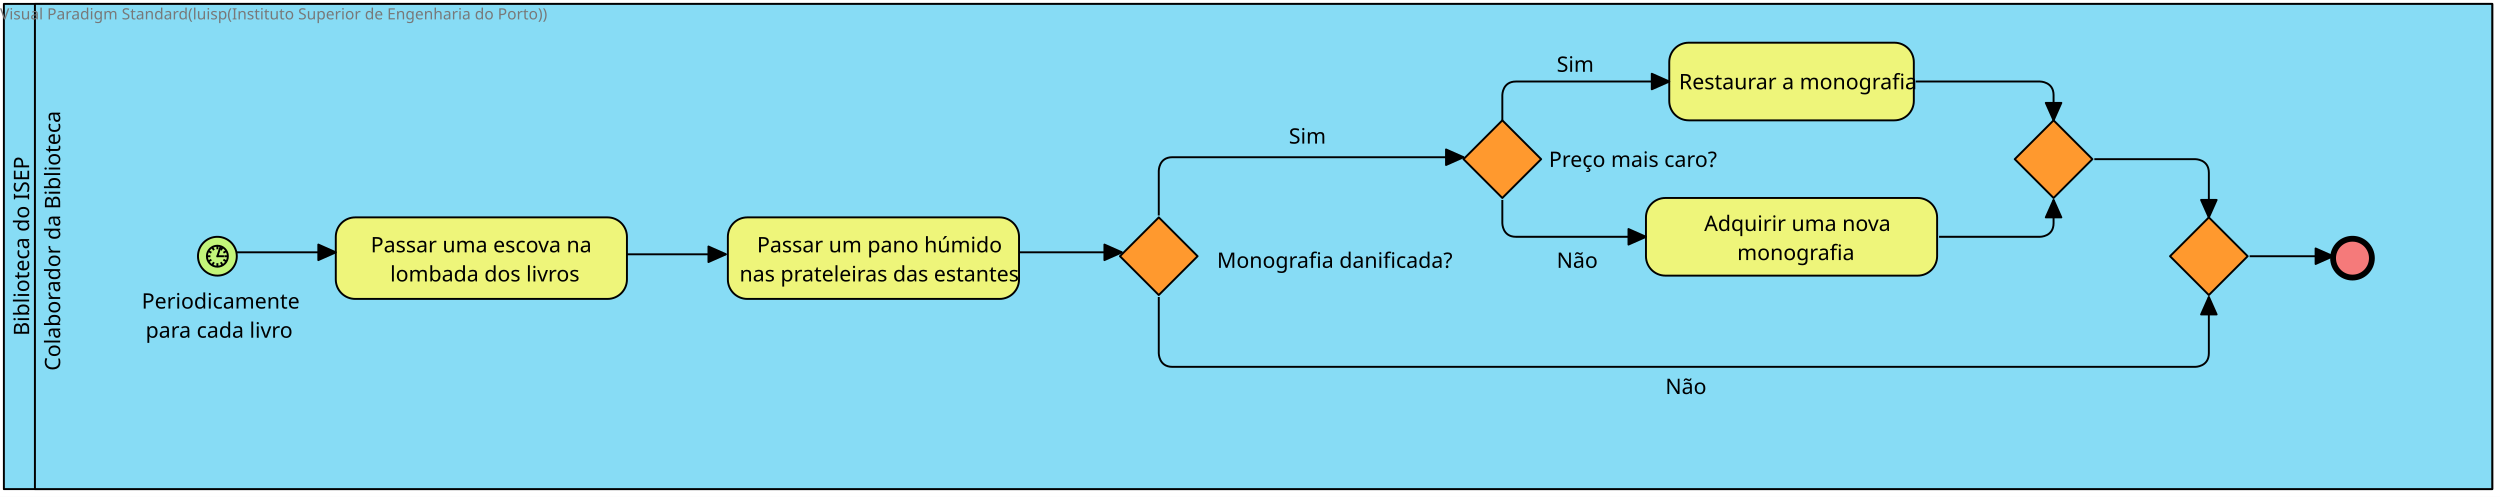
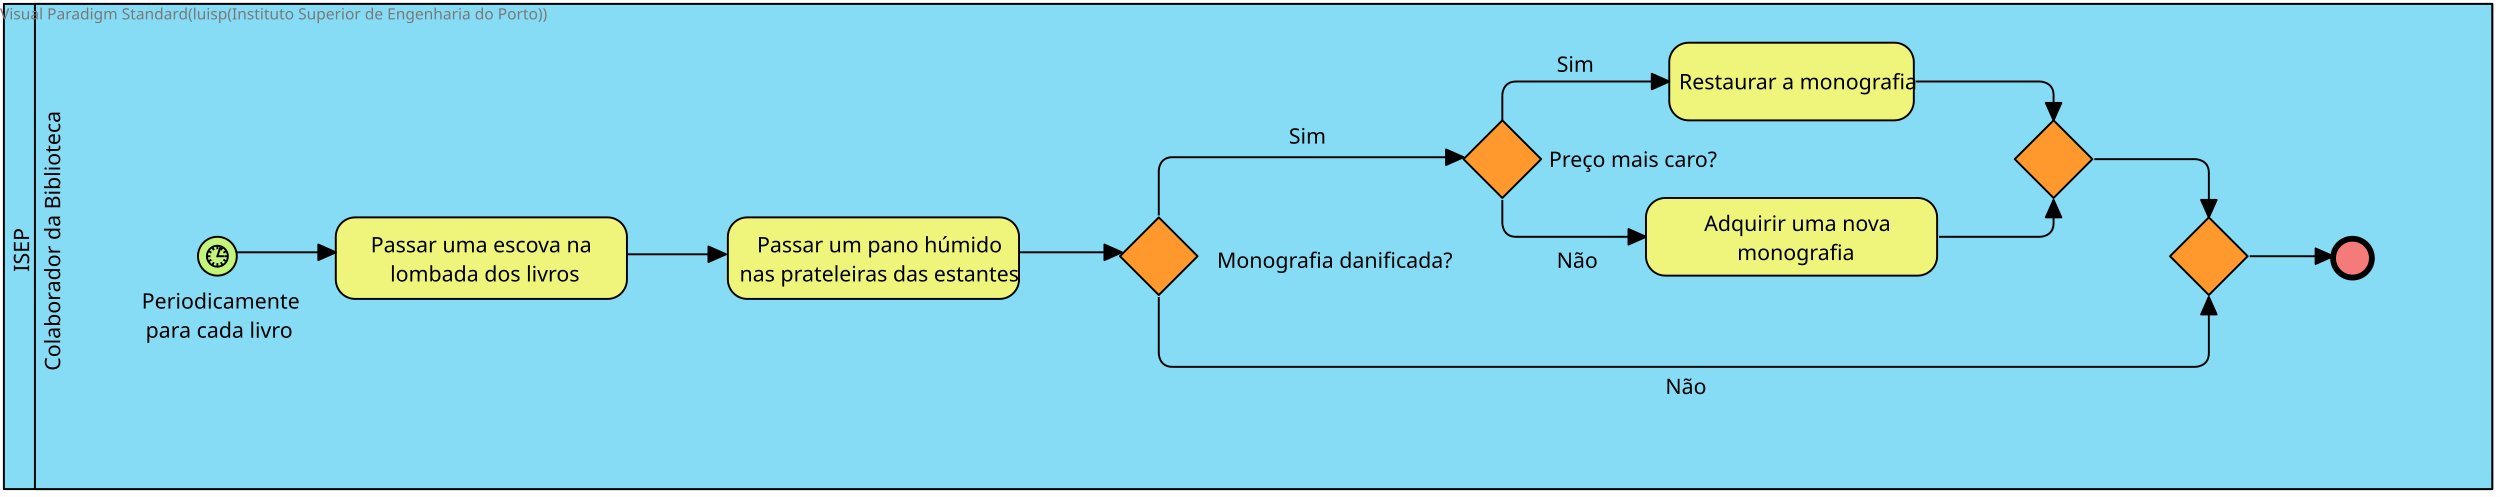
<svg xmlns="http://www.w3.org/2000/svg" fill-opacity="0" color-rendering="auto" color-interpolation="auto" text-rendering="auto" stroke="rgb(0,0,0)" stroke-linecap="square" width="1288" stroke-miterlimit="10" shape-rendering="auto" stroke-opacity="0" fill="rgb(0,0,0)" stroke-dasharray="none" font-weight="normal" stroke-width="1" height="256" font-family="'Dialog'" font-style="normal" stroke-linejoin="miter" font-size="12px" stroke-dashoffset="0" image-rendering="auto">
  <defs id="genericDefs" />
  <g>
    <defs id="defs1">
      <clipPath clipPathUnits="userSpaceOnUse" id="clipPath1">
        <path d="M-7 -7 L1293 -7 L1293 261 L-7 261 L-7 -7 Z" />
      </clipPath>
      <clipPath clipPathUnits="userSpaceOnUse" id="clipPath2">
        <path d="M0 0 L0 250 L7 250 L7 0 Z" />
      </clipPath>
      <clipPath clipPathUnits="userSpaceOnUse" id="clipPath3">
        <path d="M0 0 L0 7 L1282 7 L1282 0 Z" />
      </clipPath>
      <clipPath clipPathUnits="userSpaceOnUse" id="clipPath4">
        <path d="M0 0 L0 250 L17 250 L17 0 Z" />
      </clipPath>
      <clipPath clipPathUnits="userSpaceOnUse" id="clipPath5">
        <path d="M250 0 L0 0 L0 17 L250 17 Z" />
      </clipPath>
      <clipPath clipPathUnits="userSpaceOnUse" id="clipPath6">
        <path d="M-7 -7 L1277 -7 L1277 261 L-7 261 L-7 -7 Z" />
      </clipPath>
      <clipPath clipPathUnits="userSpaceOnUse" id="clipPath7">
        <path d="M-7 -7 L31 -7 L31 31 L-7 31 L-7 -7 Z" />
      </clipPath>
      <clipPath clipPathUnits="userSpaceOnUse" id="clipPath8">
        <path d="M10 6.4 C11.988 6.4 13.6 8.012 13.6 10 C13.6 11.988 11.988 13.6 10 13.6 C8.012 13.6 6.4 11.988 6.4 10 C6.4 8.012 8.012 6.4 10 6.4 ZM10 4.6 C7.018 4.6 4.6 7.018 4.6 10 C4.6 12.982 7.018 15.4 10 15.4 C12.982 15.4 15.4 12.982 15.4 10 C15.4 7.018 12.982 4.6 10 4.6 Z" />
      </clipPath>
      <clipPath clipPathUnits="userSpaceOnUse" id="clipPath9">
        <path d="M-7 -27 L161 -27 L161 53 L-7 53 L-7 -27 Z" />
      </clipPath>
      <clipPath clipPathUnits="userSpaceOnUse" id="clipPath10">
        <path d="M0 0 L0 42 L150 42 L150 0 Z" />
      </clipPath>
      <clipPath clipPathUnits="userSpaceOnUse" id="clipPath11">
        <path d="M-7 -7 L51 -7 L51 51 L-7 51 L-7 -7 Z" />
      </clipPath>
      <clipPath clipPathUnits="userSpaceOnUse" id="clipPath12">
        <path d="M-7 -27 L137 -27 L137 51 L-7 51 L-7 -27 Z" />
      </clipPath>
      <clipPath clipPathUnits="userSpaceOnUse" id="clipPath13">
        <path d="M0 0 L0 40 L127 40 L127 0 Z" />
      </clipPath>
      <clipPath clipPathUnits="userSpaceOnUse" id="clipPath14">
        <path d="M-7 -27 L161 -27 L161 51 L-7 51 L-7 -27 Z" />
      </clipPath>
      <clipPath clipPathUnits="userSpaceOnUse" id="clipPath15">
        <path d="M0 0 L0 40 L150 40 L150 0 Z" />
      </clipPath>
      <clipPath clipPathUnits="userSpaceOnUse" id="clipPath16">
        <path d="M-9 -9 L33 -9 L33 33 L-9 33 L-9 -9 Z" />
      </clipPath>
      <clipPath clipPathUnits="userSpaceOnUse" id="clipPath17">
        <path d="M-87 -42 L174 -42 L174 84 L-87 84 L-87 -42 Z" />
      </clipPath>
      <clipPath clipPathUnits="userSpaceOnUse" id="clipPath18">
        <path d="M-135 -16 L270 -16 L270 32 L-135 32 L-135 -16 Z" />
      </clipPath>
      <clipPath clipPathUnits="userSpaceOnUse" id="clipPath19">
        <path d="M-107 -15 L214 -15 L214 30 L-107 30 L-107 -15 Z" />
      </clipPath>
      <clipPath clipPathUnits="userSpaceOnUse" id="clipPath20">
        <path d="M0 0 L180 0 L180 129 L0 129 L0 0 Z" />
      </clipPath>
      <clipPath clipPathUnits="userSpaceOnUse" id="clipPath21">
        <path d="M97 74 L97 116 L10 116 L10 74 ZM0 0 L0 129 L180 129 L180 0 Z" />
      </clipPath>
      <clipPath clipPathUnits="userSpaceOnUse" id="clipPath22">
        <path d="M0 0 L145 0 L145 94 L0 94 L0 0 Z" />
      </clipPath>
      <clipPath clipPathUnits="userSpaceOnUse" id="clipPath23">
        <path d="M0 0 L0 94 L145 94 L145 0 Z" />
      </clipPath>
      <clipPath clipPathUnits="userSpaceOnUse" id="clipPath24">
        <path d="M0 0 L147 0 L147 94 L0 94 L0 0 Z" />
      </clipPath>
      <clipPath clipPathUnits="userSpaceOnUse" id="clipPath25">
        <path d="M0 0 L0 94 L147 94 L147 57 L137 57 L137 41 L147 41 L147 0 Z" />
      </clipPath>
      <clipPath clipPathUnits="userSpaceOnUse" id="clipPath26">
        <path d="M0 0 L251 0 L251 124 L0 124 L0 0 Z" />
      </clipPath>
      <clipPath clipPathUnits="userSpaceOnUse" id="clipPath27">
        <path d="M142 26 L142 41 L102 41 L102 26 ZM200 90 L200 106 L65 106 L65 90 ZM0 0 L0 124 L251 124 L251 105 L241 105 L241 90 L251 90 L251 53 L236 53 L236 38 L251 38 L251 4 L240 4 L240 0 Z" />
      </clipPath>
      <clipPath clipPathUnits="userSpaceOnUse" id="clipPath28">
        <path d="M0 0 L180 0 L180 114 L0 114 L0 0 Z" />
      </clipPath>
      <clipPath clipPathUnits="userSpaceOnUse" id="clipPath29">
        <path d="M103 29 L103 44 L63 44 L63 29 ZM166 78 L166 93 L59 93 L59 78 ZM0 0 L0 114 L180 114 L180 0 Z" />
      </clipPath>
      <clipPath clipPathUnits="userSpaceOnUse" id="clipPath30">
        <path d="M0 0 L168 0 L168 114 L0 114 L0 0 Z" />
      </clipPath>
      <clipPath clipPathUnits="userSpaceOnUse" id="clipPath31">
        <path d="M166 17 L166 32 L59 32 L59 17 ZM105 69 L105 84 L64 84 L64 69 ZM0 0 L0 69 L23 69 L23 85 L0 85 L0 114 L168 114 L168 0 Z" />
      </clipPath>
      <clipPath clipPathUnits="userSpaceOnUse" id="clipPath32">
        <path d="M0 0 L165 0 L165 114 L0 114 L0 0 Z" />
      </clipPath>
      <clipPath clipPathUnits="userSpaceOnUse" id="clipPath33">
        <path d="M0 0 L0 114 L165 114 L165 0 Z" />
      </clipPath>
      <clipPath clipPathUnits="userSpaceOnUse" id="clipPath34">
        <path d="M0 0 L154 0 L154 114 L0 114 L0 0 Z" />
      </clipPath>
      <clipPath clipPathUnits="userSpaceOnUse" id="clipPath35">
        <path d="M0 0 L0 114 L154 114 L154 0 Z" />
      </clipPath>
      <clipPath clipPathUnits="userSpaceOnUse" id="clipPath36">
        <path d="M0 0 L635 0 L635 131 L0 131 L0 0 Z" />
      </clipPath>
      <clipPath clipPathUnits="userSpaceOnUse" id="clipPath37">
        <path d="M282 19 L282 34 L241 34 L241 19 ZM200 19 L200 35 L65 35 L65 19 ZM338 84 L338 99 L297 99 L297 84 ZM0 0 L0 131 L635 131 L635 0 Z" />
      </clipPath>
      <clipPath clipPathUnits="userSpaceOnUse" id="clipPath38">
        <path d="M0 0 L154 0 L154 124 L0 124 L0 0 Z" />
      </clipPath>
      <clipPath clipPathUnits="userSpaceOnUse" id="clipPath39">
        <path d="M0 0 L0 124 L154 124 L154 0 Z" />
      </clipPath>
      <clipPath clipPathUnits="userSpaceOnUse" id="clipPath40">
        <path d="M0 0 L137 0 L137 94 L0 94 L0 0 Z" />
      </clipPath>
      <clipPath clipPathUnits="userSpaceOnUse" id="clipPath41">
        <path d="M0 0 L0 94 L137 94 L137 0 Z" />
      </clipPath>
      <clipPath clipPathUnits="userSpaceOnUse" id="clipPath42">
        <path d="M-41 -15 L82 -15 L82 30 L-41 30 L-41 -15 Z" />
      </clipPath>
      <clipPath clipPathUnits="userSpaceOnUse" id="clipPath43">
        <path d="M-40 -15 L80 -15 L80 30 L-40 30 L-40 -15 Z" />
      </clipPath>
    </defs>
    <g fill="white" text-rendering="geometricPrecision" fill-opacity="1" stroke-opacity="1" stroke="white">
      <rect x="0" width="1288" height="256" y="0" stroke="none" />
    </g>
    <g font-size="11px" transform="translate(2,2)" fill-opacity="1" fill="rgb(135,220,245)" text-rendering="geometricPrecision" image-rendering="optimizeQuality" font-family="sans-serif" stroke="rgb(135,220,245)" stroke-opacity="1">
      <rect x="0" width="1282" height="250" y="0" clip-path="url(#clipPath1)" stroke="none" />
    </g>
    <g stroke-linecap="butt" font-size="11px" transform="translate(2,2)" fill-opacity="1" fill="black" text-rendering="geometricPrecision" image-rendering="optimizeQuality" font-family="sans-serif" stroke-linejoin="round" stroke="black" stroke-opacity="1" stroke-miterlimit="0">
      <rect fill="none" x="0" width="1282" height="250" y="0" clip-path="url(#clipPath1)" />
      <line y2="249" fill="none" x1="16" clip-path="url(#clipPath1)" x2="16" y1="0" />
    </g>
    <g font-size="11px" transform="translate(127,127) rotate(-90) translate(-125,-125)" fill-opacity="1" fill="black" text-rendering="geometricPrecision" image-rendering="optimizeQuality" font-family="sans-serif" stroke="black" stroke-opacity="1">
-       <text x="79" xml:space="preserve" y="13" clip-path="url(#clipPath5)" stroke="none">Biblioteca do ISEP</text>
+       <text x="112" xml:space="preserve" y="13" clip-path="url(#clipPath5)" stroke="none">ISEP</text>
    </g>
    <g font-size="11px" transform="translate(18,2)" fill-opacity="1" fill="rgb(135,220,245)" text-rendering="geometricPrecision" image-rendering="optimizeQuality" font-family="sans-serif" stroke="rgb(135,220,245)" stroke-opacity="1">
      <rect x="0" width="1266" height="250" y="0" clip-path="url(#clipPath6)" stroke="none" />
    </g>
    <g stroke-linecap="butt" font-size="11px" transform="translate(18,2)" fill-opacity="1" fill="black" text-rendering="geometricPrecision" image-rendering="optimizeQuality" font-family="sans-serif" stroke-linejoin="round" stroke="black" stroke-opacity="1" stroke-miterlimit="0">
      <rect fill="none" x="0" width="1266" height="250" y="0" clip-path="url(#clipPath6)" />
    </g>
    <g font-size="11px" transform="translate(143,127) rotate(-90) translate(-125,-125)" fill-opacity="1" fill="black" text-rendering="geometricPrecision" image-rendering="optimizeQuality" font-family="sans-serif" stroke="black" stroke-opacity="1">
      <text x="61" xml:space="preserve" y="13" clip-path="url(#clipPath5)" stroke="none">Colaborador da Biblioteca</text>
    </g>
    <g font-size="11px" transform="translate(102,122)" fill-opacity="1" fill="rgb(195,245,122)" text-rendering="geometricPrecision" image-rendering="optimizeQuality" font-family="sans-serif" stroke="rgb(195,245,122)" stroke-opacity="1">
      <circle r="10" clip-path="url(#clipPath7)" cx="10" cy="10" stroke="none" />
    </g>
    <g stroke-linecap="butt" font-size="11px" transform="translate(102,122)" fill-opacity="1" fill="black" text-rendering="geometricPrecision" image-rendering="optimizeQuality" font-family="sans-serif" stroke-linejoin="round" stroke="black" stroke-opacity="1" stroke-miterlimit="0">
      <circle fill="none" r="10" clip-path="url(#clipPath7)" cx="10" cy="10" />
      <path fill="none" stroke-miterlimit="10" d="M10 4.6 L10 15.4 M4.6 10 L15.4 10 M14.677 7.3 L5.324 12.7 M7.3 5.324 L12.7 14.677 M12.7 5.324 L7.3 14.677 M5.324 7.3 L14.677 12.7" clip-path="url(#clipPath8)" stroke-linecap="square" stroke-linejoin="miter" />
      <path stroke-linecap="square" clip-path="url(#clipPath7)" fill="none" fill-rule="evenodd" stroke-linejoin="miter" d="M15.4 10 C15.4 12.982 12.982 15.4 10 15.4 C7.018 15.4 4.6 12.982 4.6 10 C4.6 7.018 7.018 4.6 10 4.6 C12.982 4.6 15.4 7.018 15.4 10 Z" stroke-miterlimit="10" />
      <path stroke-linecap="square" clip-path="url(#clipPath7)" fill="none" fill-rule="evenodd" stroke-linejoin="miter" d="M10 10 L11.44 5.68 M10 10 L12.88 10" stroke-miterlimit="10" />
    </g>
    <g font-size="11px" transform="translate(173,112)" fill-opacity="1" fill="rgb(238,245,122)" text-rendering="geometricPrecision" image-rendering="optimizeQuality" font-family="sans-serif" stroke="rgb(238,245,122)" stroke-opacity="1">
      <rect x="0" y="0" clip-path="url(#clipPath9)" width="150" rx="10" ry="10" height="42" stroke="none" />
    </g>
    <g stroke-linecap="butt" font-size="11px" transform="translate(173,112)" fill-opacity="1" fill="black" text-rendering="geometricPrecision" image-rendering="optimizeQuality" font-family="sans-serif" stroke-linejoin="round" stroke="black" stroke-opacity="1" stroke-miterlimit="0">
      <rect x="0" y="0" clip-path="url(#clipPath9)" fill="none" width="150" rx="10" ry="10" height="42" />
    </g>
    <g font-size="11px" transform="translate(173,112)" fill-opacity="1" fill="black" text-rendering="geometricPrecision" image-rendering="optimizeQuality" font-family="sans-serif" stroke="black" stroke-opacity="1">
      <text x="18" xml:space="preserve" y="18" clip-path="url(#clipPath10)" stroke="none">Passar uma escova na</text>
      <text x="28" xml:space="preserve" y="33" clip-path="url(#clipPath10)" stroke="none">lombada dos livros</text>
    </g>
    <g font-size="11px" transform="translate(375,112)" fill-opacity="1" fill="rgb(238,245,122)" text-rendering="geometricPrecision" image-rendering="optimizeQuality" font-family="sans-serif" stroke="rgb(238,245,122)" stroke-opacity="1">
      <rect x="0" y="0" clip-path="url(#clipPath9)" width="150" rx="10" ry="10" height="42" stroke="none" />
    </g>
    <g stroke-linecap="butt" font-size="11px" transform="translate(375,112)" fill-opacity="1" fill="black" text-rendering="geometricPrecision" image-rendering="optimizeQuality" font-family="sans-serif" stroke-linejoin="round" stroke="black" stroke-opacity="1" stroke-miterlimit="0">
      <rect x="0" y="0" clip-path="url(#clipPath9)" fill="none" width="150" rx="10" ry="10" height="42" />
    </g>
    <g font-size="11px" transform="translate(375,112)" fill-opacity="1" fill="black" text-rendering="geometricPrecision" image-rendering="optimizeQuality" font-family="sans-serif" stroke="black" stroke-opacity="1">
      <text x="15" xml:space="preserve" y="18" clip-path="url(#clipPath10)" stroke="none">Passar um pano húmido</text>
      <text x="6" xml:space="preserve" y="33" clip-path="url(#clipPath10)" stroke="none">nas prateleiras das estantes</text>
    </g>
    <g font-size="11px" transform="translate(577,112)" fill-opacity="1" fill="rgb(255,153,46)" text-rendering="geometricPrecision" image-rendering="optimizeQuality" font-family="sans-serif" stroke="rgb(255,153,46)" stroke-opacity="1">
      <polygon points=" 20 0 40 20 20 40 0 20" stroke="none" clip-path="url(#clipPath11)" />
    </g>
    <g stroke-linecap="butt" font-size="11px" transform="translate(577,112)" fill-opacity="1" fill="black" text-rendering="geometricPrecision" image-rendering="optimizeQuality" font-family="sans-serif" stroke-linejoin="round" stroke="black" stroke-opacity="1" stroke-miterlimit="0">
      <polygon fill="none" points=" 20 0 40 20 20 40 0 20" clip-path="url(#clipPath11)" />
    </g>
    <g font-size="11px" transform="translate(754,62)" fill-opacity="1" fill="rgb(255,153,46)" text-rendering="geometricPrecision" image-rendering="optimizeQuality" font-family="sans-serif" stroke="rgb(255,153,46)" stroke-opacity="1">
      <polygon points=" 20 0 40 20 20 40 0 20" stroke="none" clip-path="url(#clipPath11)" />
    </g>
    <g stroke-linecap="butt" font-size="11px" transform="translate(754,62)" fill-opacity="1" fill="black" text-rendering="geometricPrecision" image-rendering="optimizeQuality" font-family="sans-serif" stroke-linejoin="round" stroke="black" stroke-opacity="1" stroke-miterlimit="0">
      <polygon fill="none" points=" 20 0 40 20 20 40 0 20" clip-path="url(#clipPath11)" />
    </g>
    <g font-size="11px" transform="translate(860,22)" fill-opacity="1" fill="rgb(238,245,122)" text-rendering="geometricPrecision" image-rendering="optimizeQuality" font-family="sans-serif" stroke="rgb(238,245,122)" stroke-opacity="1">
      <rect x="0" y="0" clip-path="url(#clipPath12)" width="126" rx="10" ry="10" height="40" stroke="none" />
    </g>
    <g stroke-linecap="butt" font-size="11px" transform="translate(860,22)" fill-opacity="1" fill="black" text-rendering="geometricPrecision" image-rendering="optimizeQuality" font-family="sans-serif" stroke-linejoin="round" stroke="black" stroke-opacity="1" stroke-miterlimit="0">
      <rect x="0" y="0" clip-path="url(#clipPath12)" fill="none" width="126" rx="10" ry="10" height="40" />
    </g>
    <g font-size="11px" transform="translate(860,22)" fill-opacity="1" fill="black" text-rendering="geometricPrecision" image-rendering="optimizeQuality" font-family="sans-serif" stroke="black" stroke-opacity="1">
      <text x="5" xml:space="preserve" y="24" clip-path="url(#clipPath13)" stroke="none">Restaurar a monografia</text>
    </g>
    <g font-size="11px" transform="translate(848,102)" fill-opacity="1" fill="rgb(238,245,122)" text-rendering="geometricPrecision" image-rendering="optimizeQuality" font-family="sans-serif" stroke="rgb(238,245,122)" stroke-opacity="1">
      <rect x="0" y="0" clip-path="url(#clipPath14)" width="150" rx="10" ry="10" height="40" stroke="none" />
    </g>
    <g stroke-linecap="butt" font-size="11px" transform="translate(848,102)" fill-opacity="1" fill="black" text-rendering="geometricPrecision" image-rendering="optimizeQuality" font-family="sans-serif" stroke-linejoin="round" stroke="black" stroke-opacity="1" stroke-miterlimit="0">
      <rect x="0" y="0" clip-path="url(#clipPath14)" fill="none" width="150" rx="10" ry="10" height="40" />
    </g>
    <g font-size="11px" transform="translate(848,102)" fill-opacity="1" fill="black" text-rendering="geometricPrecision" image-rendering="optimizeQuality" font-family="sans-serif" stroke="black" stroke-opacity="1">
      <text x="30" xml:space="preserve" y="17" clip-path="url(#clipPath15)" stroke="none">Adquirir uma nova</text>
      <text x="47" xml:space="preserve" y="32" clip-path="url(#clipPath15)" stroke="none">monografia</text>
    </g>
    <g font-size="11px" transform="translate(1038,62)" fill-opacity="1" fill="rgb(255,153,46)" text-rendering="geometricPrecision" image-rendering="optimizeQuality" font-family="sans-serif" stroke="rgb(255,153,46)" stroke-opacity="1">
      <polygon points=" 20 0 40 20 20 40 0 20" stroke="none" clip-path="url(#clipPath11)" />
    </g>
    <g stroke-linecap="butt" font-size="11px" transform="translate(1038,62)" fill-opacity="1" fill="black" text-rendering="geometricPrecision" image-rendering="optimizeQuality" font-family="sans-serif" stroke-linejoin="round" stroke="black" stroke-opacity="1" stroke-miterlimit="0">
      <polygon fill="none" points=" 20 0 40 20 20 40 0 20" clip-path="url(#clipPath11)" />
    </g>
    <g font-size="11px" transform="translate(1118,112)" fill-opacity="1" fill="rgb(255,153,46)" text-rendering="geometricPrecision" image-rendering="optimizeQuality" font-family="sans-serif" stroke="rgb(255,153,46)" stroke-opacity="1">
      <polygon points=" 20 0 40 20 20 40 0 20" stroke="none" clip-path="url(#clipPath11)" />
    </g>
    <g stroke-linecap="butt" font-size="11px" transform="translate(1118,112)" fill-opacity="1" fill="black" text-rendering="geometricPrecision" image-rendering="optimizeQuality" font-family="sans-serif" stroke-linejoin="round" stroke="black" stroke-opacity="1" stroke-miterlimit="0">
      <polygon fill="none" points=" 20 0 40 20 20 40 0 20" clip-path="url(#clipPath11)" />
    </g>
    <g font-size="11px" transform="translate(1202,123)" fill-opacity="1" fill="rgb(245,122,122)" text-rendering="geometricPrecision" image-rendering="optimizeQuality" font-family="sans-serif" stroke="rgb(245,122,122)" stroke-opacity="1">
      <circle r="10" clip-path="url(#clipPath16)" cx="10" cy="10" stroke="none" />
    </g>
    <g fill-opacity="1" text-rendering="geometricPrecision" stroke="black" stroke-linecap="butt" transform="translate(1202,123)" stroke-miterlimit="0" stroke-opacity="1" fill="black" stroke-width="3" font-family="sans-serif" stroke-linejoin="round" font-size="11px" image-rendering="optimizeQuality">
      <circle fill="none" r="10" clip-path="url(#clipPath16)" cx="10" cy="10" />
    </g>
    <g font-size="11px" transform="translate(69,141)" fill-opacity="1" fill="black" text-rendering="geometricPrecision" image-rendering="optimizeQuality" font-family="sans-serif" stroke="black" stroke-opacity="1">
      <text x="4" xml:space="preserve" y="18" clip-path="url(#clipPath17)" stroke="none">Periodicamente</text>
      <text x="6" xml:space="preserve" y="33" clip-path="url(#clipPath17)" stroke="none">para cada livro</text>
    </g>
    <g font-size="11px" transform="translate(617,126)" fill-opacity="1" fill="black" text-rendering="geometricPrecision" image-rendering="optimizeQuality" font-family="sans-serif" stroke="black" stroke-opacity="1">
      <text x="10" xml:space="preserve" y="12" clip-path="url(#clipPath18)" stroke="none">Monografia danificada?</text>
    </g>
    <g font-size="11px" transform="translate(788,74)" fill-opacity="1" fill="black" text-rendering="geometricPrecision" image-rendering="optimizeQuality" font-family="sans-serif" stroke="black" stroke-opacity="1">
      <text x="10" xml:space="preserve" y="12" clip-path="url(#clipPath19)" stroke="none">Preço mais caro?</text>
    </g>
    <g stroke-linecap="butt" font-size="11px" transform="translate(59,67)" fill-opacity="1" fill="black" text-rendering="geometricPrecision" image-rendering="optimizeQuality" font-family="sans-serif" stroke-linejoin="round" stroke="black" stroke-opacity="1">
      <line y2="63" fill="none" x1="63" clip-path="url(#clipPath21)" x2="114" y1="63" />
      <polygon points=" 114 63 105 59 105 67" clip-path="url(#clipPath21)" stroke="none" />
      <polygon fill="none" points=" 114 63 105 59 105 67" clip-path="url(#clipPath21)" />
    </g>
    <g stroke-linecap="butt" font-size="11px" transform="translate(278,86)" fill-opacity="1" fill="black" text-rendering="geometricPrecision" image-rendering="optimizeQuality" font-family="sans-serif" stroke-linejoin="round" stroke="black" stroke-opacity="1">
      <line y2="45" fill="none" x1="45" clip-path="url(#clipPath23)" x2="96" y1="45" />
      <polygon points=" 96 45 87 41 87 49" clip-path="url(#clipPath23)" stroke="none" />
      <polygon fill="none" points=" 96 45 87 41 87 49" clip-path="url(#clipPath23)" />
    </g>
    <g stroke-linecap="butt" font-size="11px" transform="translate(480,85)" fill-opacity="1" fill="black" text-rendering="geometricPrecision" image-rendering="optimizeQuality" font-family="sans-serif" stroke-linejoin="round" stroke="black" stroke-opacity="1">
      <line y2="45" fill="none" x1="45" clip-path="url(#clipPath25)" x2="98" y1="45" />
      <polygon points=" 98 45 89 41 89 49" clip-path="url(#clipPath25)" stroke="none" />
      <polygon fill="none" points=" 98 45 89 41 89 49" clip-path="url(#clipPath25)" />
    </g>
    <g stroke-linecap="butt" font-size="11px" transform="translate(552,36)" fill-opacity="1" fill="black" text-rendering="geometricPrecision" image-rendering="optimizeQuality" font-family="sans-serif" stroke-linejoin="round" stroke="black" stroke-opacity="1">
      <path fill="none" d="M45 75 L45 52 C45 52 45 45 52 45 M52 45 L202 45" clip-path="url(#clipPath27)" />
      <polygon points=" 202 45 193 41 193 49" clip-path="url(#clipPath27)" stroke="none" />
      <polygon fill="none" points=" 202 45 193 41 193 49" clip-path="url(#clipPath27)" />
    </g>
    <g stroke-linecap="butt" font-size="11px" transform="translate(729,-4)" fill-opacity="1" fill="black" text-rendering="geometricPrecision" image-rendering="optimizeQuality" font-family="sans-serif" stroke-linejoin="round" stroke="black" stroke-opacity="1">
      <path fill="none" d="M45 66 L45 53 C45 53 45 46 52 46 M52 46 L131 46" clip-path="url(#clipPath29)" />
      <polygon points=" 131 46 122 42 122 50" clip-path="url(#clipPath29)" stroke="none" />
      <polygon fill="none" points=" 131 46 122 42 122 50" clip-path="url(#clipPath29)" />
    </g>
    <g stroke-linecap="butt" font-size="11px" transform="translate(729,57)" fill-opacity="1" fill="black" text-rendering="geometricPrecision" image-rendering="optimizeQuality" font-family="sans-serif" stroke-linejoin="round" stroke="black" stroke-opacity="1">
      <path fill="none" d="M45 46 L45 58 C45 58 45 65 52 65 M52 65 L119 65" clip-path="url(#clipPath31)" />
      <polygon points=" 119 65 110 61 110 69" clip-path="url(#clipPath31)" stroke="none" />
      <polygon fill="none" points=" 119 65 110 61 110 69" clip-path="url(#clipPath31)" />
    </g>
    <g stroke-linecap="butt" font-size="11px" transform="translate(942,-4)" fill-opacity="1" fill="black" text-rendering="geometricPrecision" image-rendering="optimizeQuality" font-family="sans-serif" stroke-linejoin="round" stroke="black" stroke-opacity="1">
      <path fill="none" d="M45 46 L109 46 C109 46 116 46 116 53 M116 53 L116 66" clip-path="url(#clipPath33)" />
      <polygon points=" 116 66 120 57 112 57" clip-path="url(#clipPath33)" stroke="none" />
      <polygon fill="none" points=" 116 66 120 57 112 57" clip-path="url(#clipPath33)" />
    </g>
    <g stroke-linecap="butt" font-size="11px" transform="translate(953,57)" fill-opacity="1" fill="black" text-rendering="geometricPrecision" image-rendering="optimizeQuality" font-family="sans-serif" stroke-linejoin="round" stroke="black" stroke-opacity="1">
      <path fill="none" d="M46 65 L98 65 C98 65 105 65 105 58 M105 58 L105 46" clip-path="url(#clipPath35)" />
      <polygon points=" 105 46 101 55 109 55" clip-path="url(#clipPath35)" stroke="none" />
      <polygon fill="none" points=" 105 46 101 55 109 55" clip-path="url(#clipPath35)" />
    </g>
    <g stroke-linecap="butt" font-size="11px" transform="translate(552,107)" fill-opacity="1" fill="black" text-rendering="geometricPrecision" image-rendering="optimizeQuality" font-family="sans-serif" stroke-linejoin="round" stroke="black" stroke-opacity="1">
      <path fill="none" d="M45 46 L45 75 C45 75 45 82 52 82 M52 82 L579 82 C579 82 586 82 586 75 M586 75 L586 46" clip-path="url(#clipPath37)" />
      <polygon points=" 586 46 582 55 590 55" clip-path="url(#clipPath37)" stroke="none" />
      <polygon fill="none" points=" 586 46 582 55 590 55" clip-path="url(#clipPath37)" />
    </g>
    <g stroke-linecap="butt" font-size="11px" transform="translate(1033,36)" fill-opacity="1" fill="black" text-rendering="geometricPrecision" image-rendering="optimizeQuality" font-family="sans-serif" stroke-linejoin="round" stroke="black" stroke-opacity="1">
      <path fill="none" d="M46 46 L98 46 C98 46 105 46 105 53 M105 53 L105 76" clip-path="url(#clipPath39)" />
      <polygon points=" 105 76 109 67 101 67" clip-path="url(#clipPath39)" stroke="none" />
      <polygon fill="none" points=" 105 76 109 67 101 67" clip-path="url(#clipPath39)" />
    </g>
    <g stroke-linecap="butt" font-size="11px" transform="translate(1113,86)" fill-opacity="1" fill="black" text-rendering="geometricPrecision" image-rendering="optimizeQuality" font-family="sans-serif" stroke-linejoin="round" stroke="black" stroke-opacity="1">
      <line y2="46" fill="none" x1="46" clip-path="url(#clipPath41)" x2="89" y1="46" />
      <polygon points=" 89 46 80 42 80 50" clip-path="url(#clipPath41)" stroke="none" />
      <polygon fill="none" points=" 89 46 80 42 80 50" clip-path="url(#clipPath41)" />
    </g>
    <g font-size="11px" transform="translate(849,191)" fill-opacity="1" fill="black" text-rendering="geometricPrecision" image-rendering="optimizeQuality" font-family="sans-serif" stroke="black" stroke-opacity="1">
      <text x="9" xml:space="preserve" y="12" clip-path="url(#clipPath42)" stroke="none">Não</text>
    </g>
    <g font-size="11px" transform="translate(793,126)" fill-opacity="1" fill="black" text-rendering="geometricPrecision" image-rendering="optimizeQuality" font-family="sans-serif" stroke="black" stroke-opacity="1">
      <text x="9" xml:space="preserve" y="12" clip-path="url(#clipPath42)" stroke="none">Não</text>
    </g>
    <g font-size="11px" transform="translate(792,25)" fill-opacity="1" fill="black" text-rendering="geometricPrecision" image-rendering="optimizeQuality" font-family="sans-serif" stroke="black" stroke-opacity="1">
      <text x="10" xml:space="preserve" y="12" clip-path="url(#clipPath43)" stroke="none">Sim</text>
    </g>
    <g font-size="11px" transform="translate(654,62)" fill-opacity="1" fill="black" text-rendering="geometricPrecision" image-rendering="optimizeQuality" font-family="sans-serif" stroke="black" stroke-opacity="1">
      <text x="10" xml:space="preserve" y="12" clip-path="url(#clipPath43)" stroke="none">Sim</text>
    </g>
    <g font-size="8px" fill-opacity="1" fill="rgb(120,120,120)" text-rendering="geometricPrecision" image-rendering="optimizeQuality" stroke="rgb(120,120,120)" stroke-opacity="1">
      <text x="0" xml:space="preserve" y="10" stroke="none">Visual Paradigm Standard(luisp(Instituto Superior de Engenharia do Porto))</text>
    </g>
  </g>
</svg>
